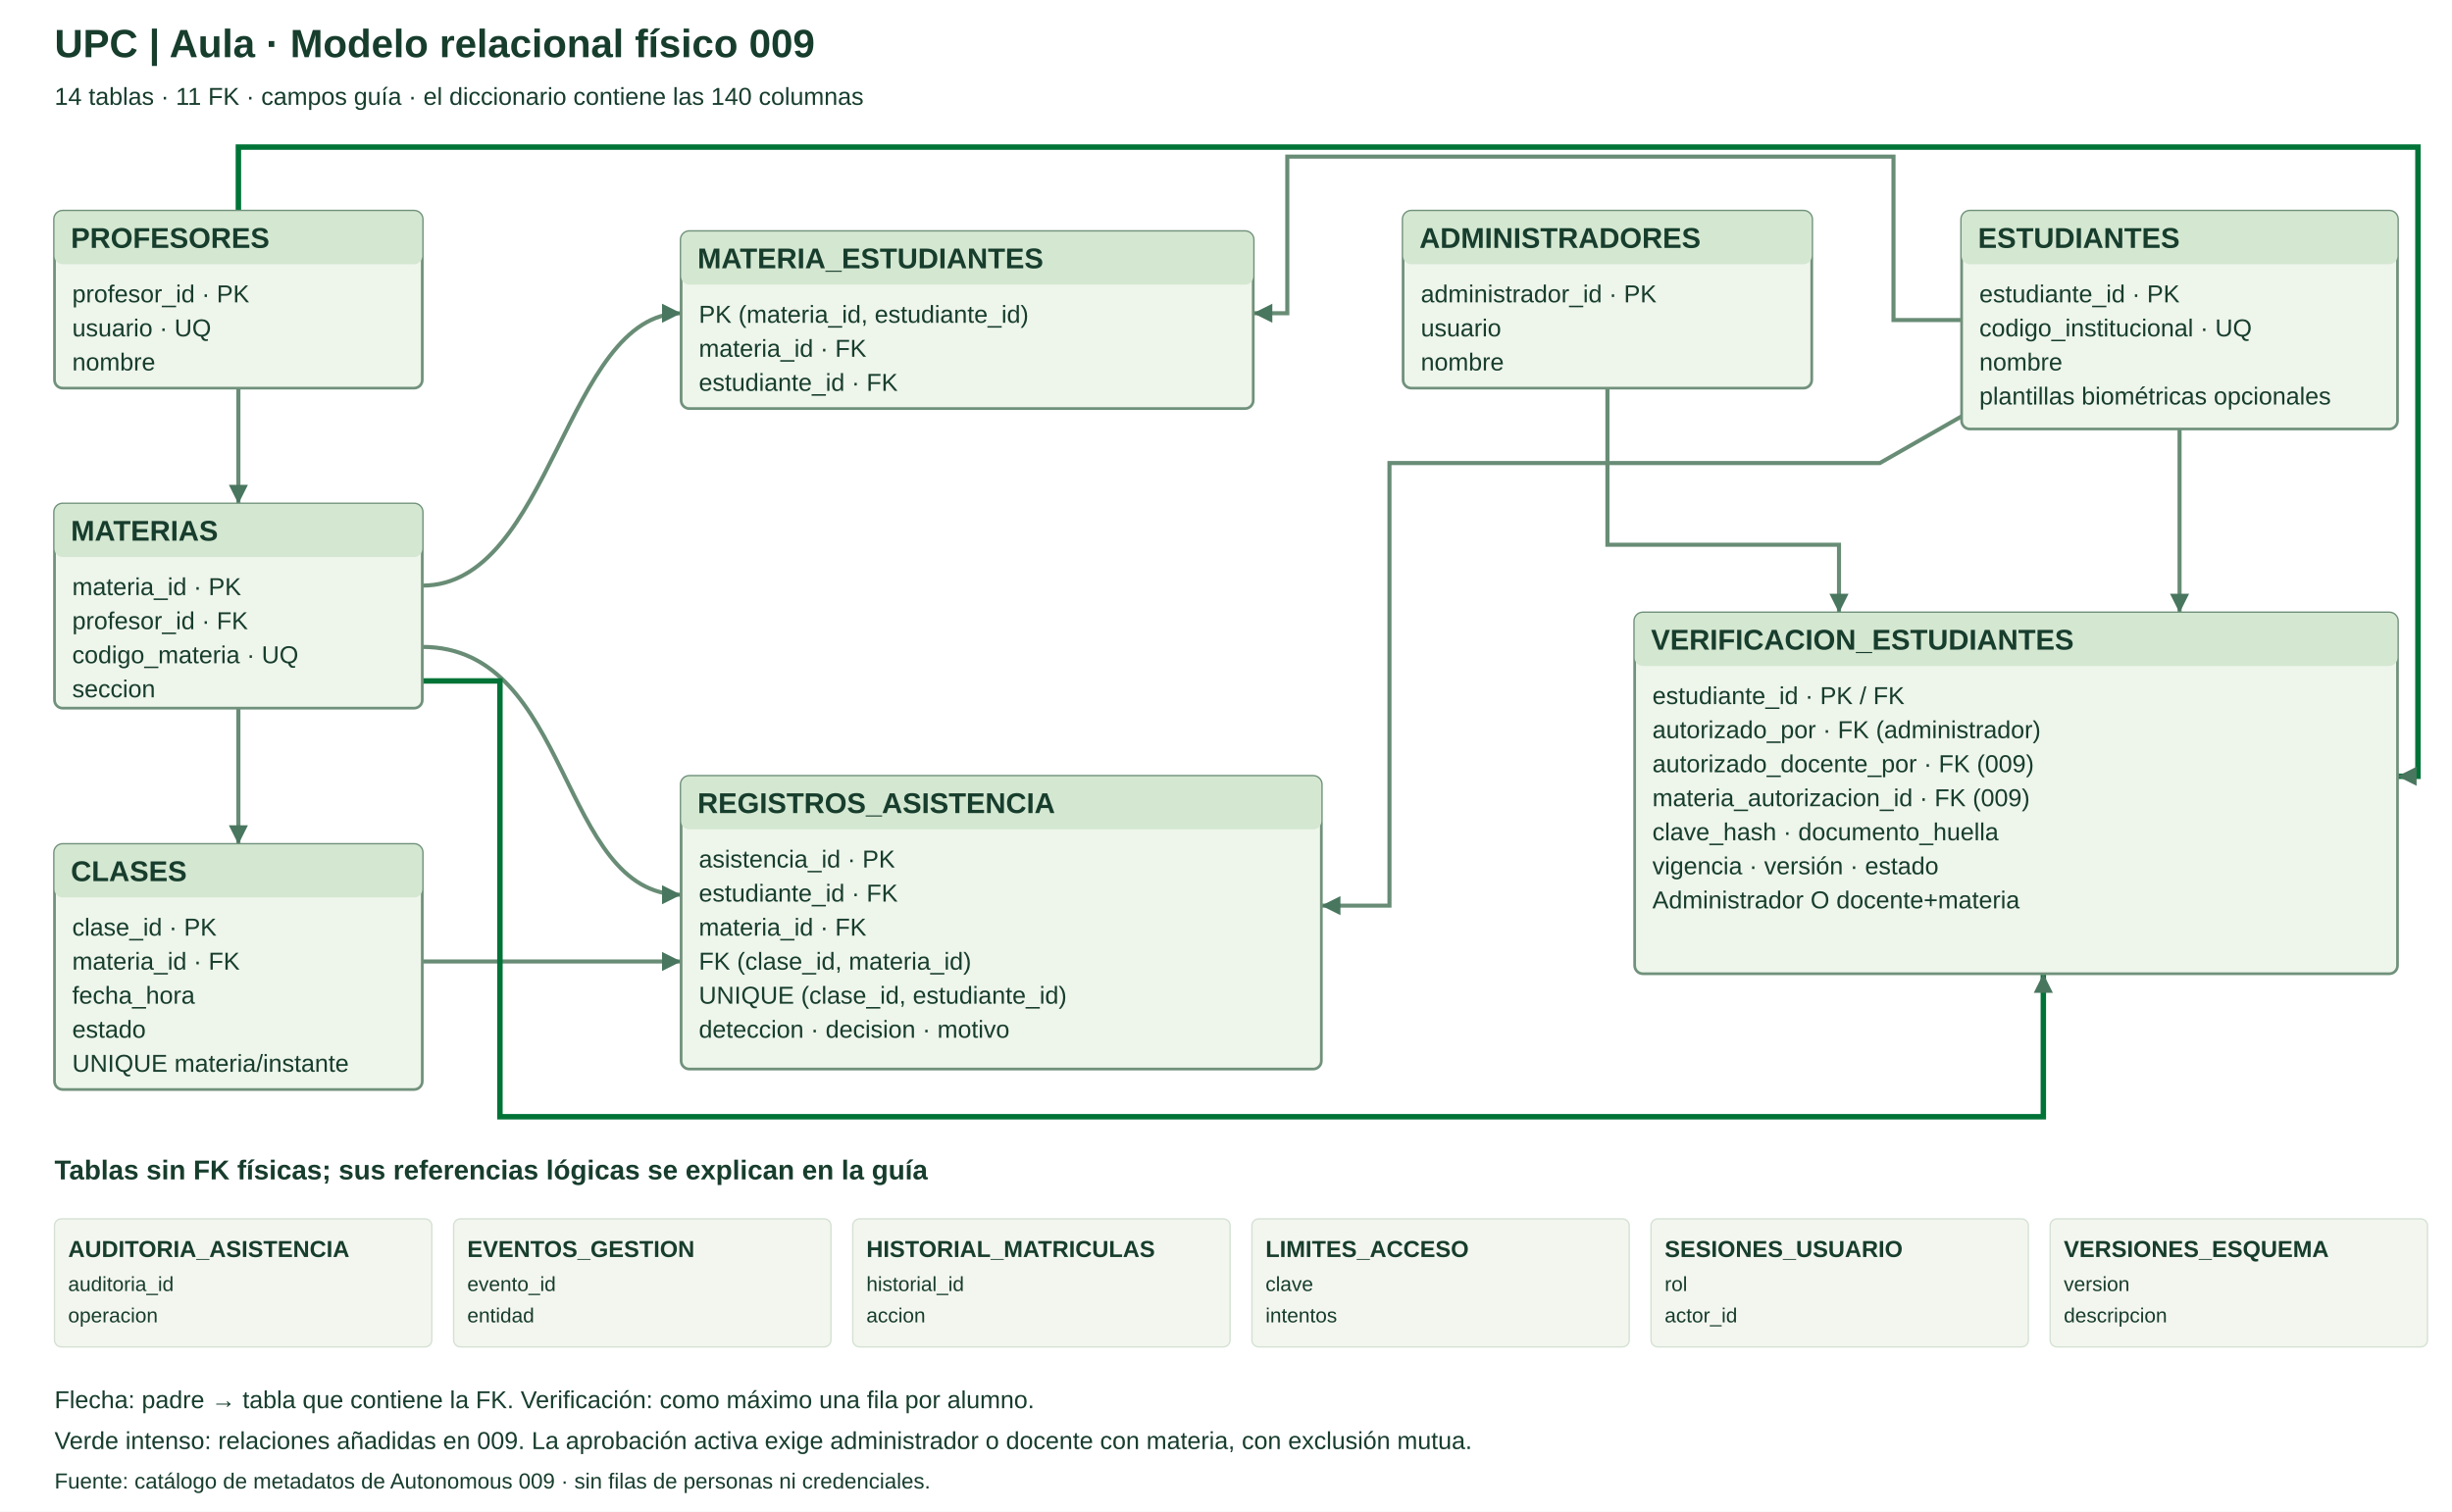
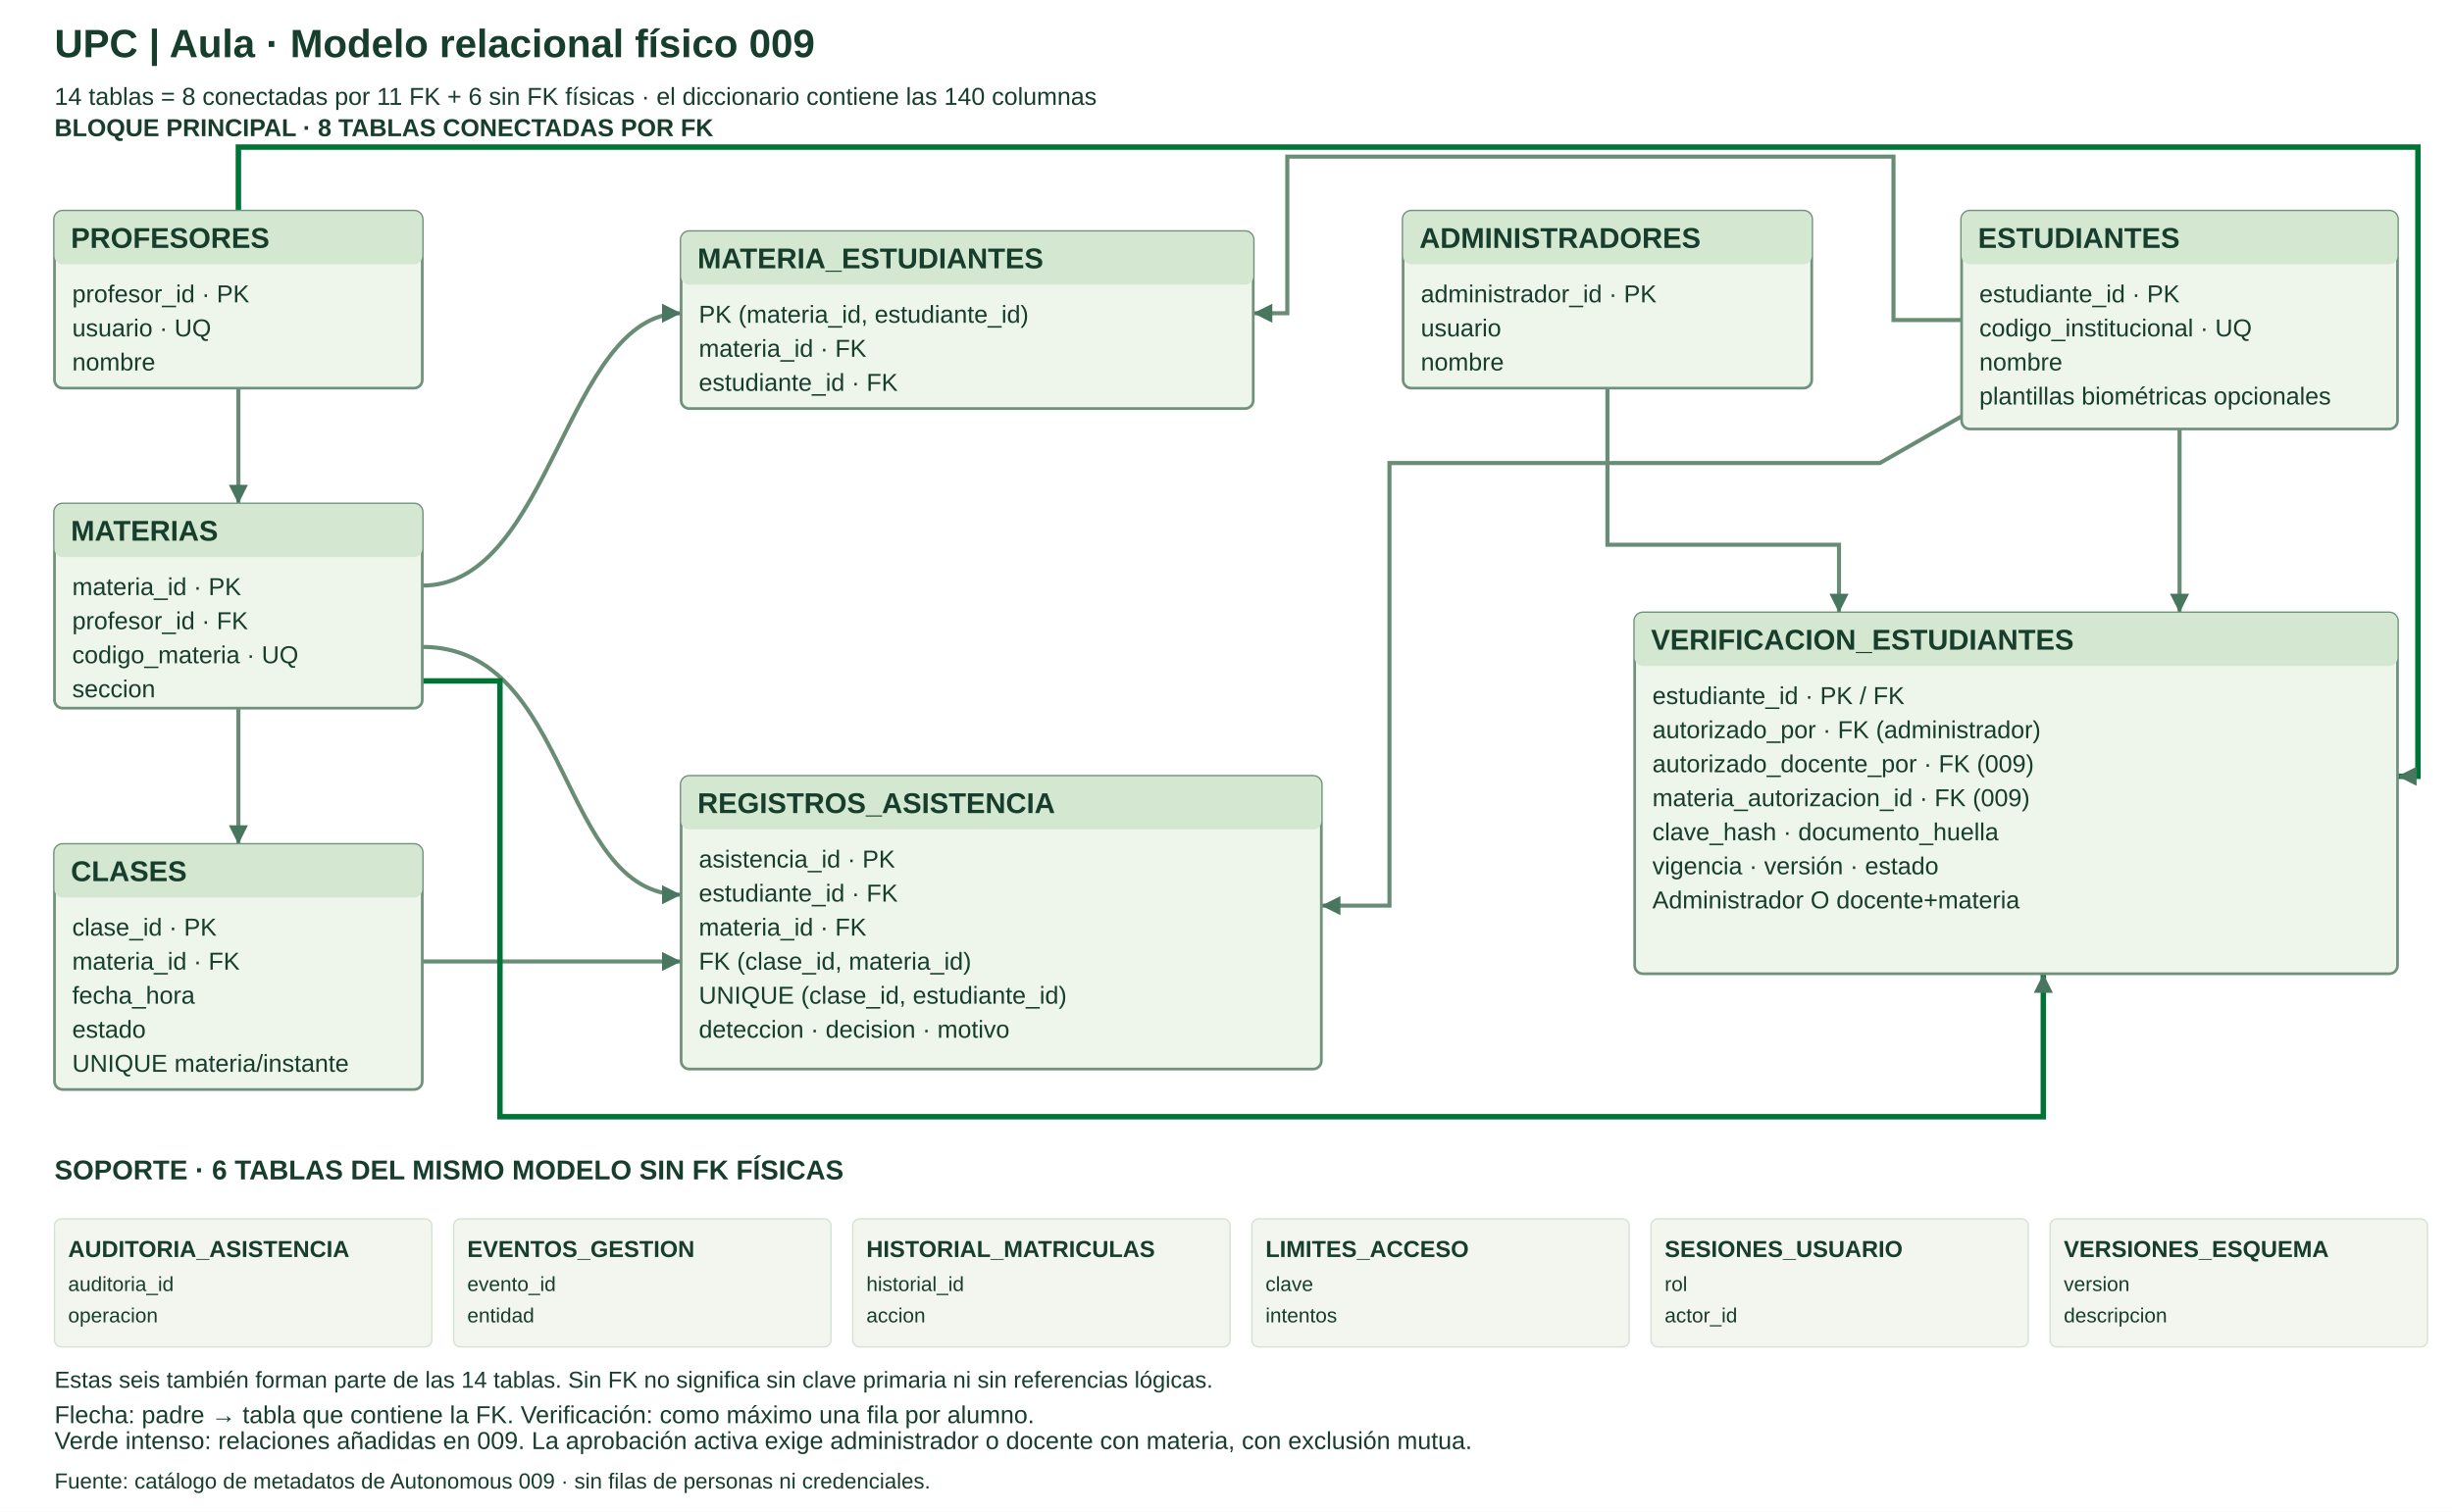
<svg xmlns="http://www.w3.org/2000/svg" width="1800" height="1110" viewBox="0 0 1800 1110">
  <rect width="1800" height="1110" fill="white" />
  <style>text{font-family:Arial,sans-serif;fill:#173d2d}.nombre{font-size:21px;font-weight:bold}.campo{font-size:18px}.flecha{fill:none;stroke:#688c75;stroke-width:3}.nueva{stroke:#007337;stroke-width:4}</style>
  <text font-family="Arial" fill="#173d2d" x="40" y="42" font-size="29" font-weight="bold">UPC | Aula · Modelo relacional físico 009</text>
-   <text font-family="Arial" fill="#173d2d" x="40" y="77" font-size="18">14 tablas · 11 FK · campos guía · el diccionario contiene las 140 columnas</text>
+   <text font-family="Arial" fill="#173d2d" x="40" y="77" font-size="18">14 tablas = 8 conectadas por 11 FK + 6 sin FK físicas · el diccionario contiene las 140 columnas</text>
+   <text font-family="Arial" fill="#173d2d" x="40" y="100" font-size="18" font-weight="bold">BLOQUE PRINCIPAL · 8 TABLAS CONECTADAS POR FK</text>
  <defs>
    <marker id="a" markerWidth="9" markerHeight="9" refX="8" refY="4" orient="auto">
      <path d="M0 0 L8 4 L0 8 Z" fill="#49765e" />
    </marker>
  </defs>
  <path d="M175 285 L175 370" fill="none" stroke="#688c75" stroke-width="3" />
  <polygon points="168,356 182,356 175,370" fill="#49765e" />
  <path d="M175 520 L175 620" fill="none" stroke="#688c75" stroke-width="3" />
  <polygon points="168,606 182,606 175,620" fill="#49765e" />
  <path d="M310 430 C405 430 415 230 500 230" fill="none" stroke="#688c75" stroke-width="3" />
  <polygon points="486,223 486,237 500,230" fill="#49765e" />
  <path d="M1440 235 L1390 235 L1390 115 L945 115 L945 230 L920 230" fill="none" stroke="#688c75" stroke-width="3" />
  <polygon points="934,223 934,237 920,230" fill="#49765e" />
  <path d="M310 475 C420 475 410 657 500 657" fill="none" stroke="#688c75" stroke-width="3" />
  <polygon points="486,650 486,664 500,657" fill="#49765e" />
  <path d="M1450 300 L1380 340 L1020 340 L1020 665 L970 665" fill="none" stroke="#688c75" stroke-width="3" />
  <polygon points="984,658 984,672 970,665" fill="#49765e" />
  <path d="M310 706 L500 706" fill="none" stroke="#688c75" stroke-width="3" />
  <polygon points="486,699 486,713 500,706" fill="#49765e" />
  <path d="M1600 315 L1600 450" fill="none" stroke="#688c75" stroke-width="3" />
  <polygon points="1593,436 1607,436 1600,450" fill="#49765e" />
  <path d="M1180 285 L1180 400 L1350 400 L1350 450" fill="none" stroke="#688c75" stroke-width="3" />
  <polygon points="1343,436 1357,436 1350,450" fill="#49765e" />
  <path d="M175 155 L175 108 L1775 108 L1775 570 L1760 570" fill="none" stroke="#007337" stroke-width="4" />
  <polygon points="1774,563 1774,577 1760,570" fill="#49765e" />
  <path d="M310 500 L367 500 L367 820 L1500 820 L1500 715" fill="none" stroke="#007337" stroke-width="4" />
  <polygon points="1493,729 1507,729 1500,715" fill="#49765e" />
  <rect x="40" y="155" width="270" height="130" rx="6" fill="#eef5eb" stroke="#70917b" stroke-width="2" />
  <rect x="40" y="155" width="270" height="39" rx="6" fill="#d4e7d1" />
  <text font-family="Arial" fill="#173d2d" font-size="21" font-weight="bold" x="52" y="182">PROFESORES</text>
  <text font-family="Arial" fill="#173d2d" font-size="18" x="53" y="222">profesor_id · PK</text>
  <text font-family="Arial" fill="#173d2d" font-size="18" x="53" y="247">usuario · UQ</text>
  <text font-family="Arial" fill="#173d2d" font-size="18" x="53" y="272">nombre</text>
  <rect x="40" y="370" width="270" height="150" rx="6" fill="#eef5eb" stroke="#70917b" stroke-width="2" />
  <rect x="40" y="370" width="270" height="39" rx="6" fill="#d4e7d1" />
  <text font-family="Arial" fill="#173d2d" font-size="21" font-weight="bold" x="52" y="397">MATERIAS</text>
  <text font-family="Arial" fill="#173d2d" font-size="18" x="53" y="437">materia_id · PK</text>
  <text font-family="Arial" fill="#173d2d" font-size="18" x="53" y="462">profesor_id · FK</text>
  <text font-family="Arial" fill="#173d2d" font-size="18" x="53" y="487">codigo_materia · UQ</text>
  <text font-family="Arial" fill="#173d2d" font-size="18" x="53" y="512">seccion</text>
  <rect x="40" y="620" width="270" height="180" rx="6" fill="#eef5eb" stroke="#70917b" stroke-width="2" />
  <rect x="40" y="620" width="270" height="39" rx="6" fill="#d4e7d1" />
  <text font-family="Arial" fill="#173d2d" font-size="21" font-weight="bold" x="52" y="647">CLASES</text>
  <text font-family="Arial" fill="#173d2d" font-size="18" x="53" y="687">clase_id · PK</text>
  <text font-family="Arial" fill="#173d2d" font-size="18" x="53" y="712">materia_id · FK</text>
  <text font-family="Arial" fill="#173d2d" font-size="18" x="53" y="737">fecha_hora</text>
  <text font-family="Arial" fill="#173d2d" font-size="18" x="53" y="762">estado</text>
  <text font-family="Arial" fill="#173d2d" font-size="18" x="53" y="787">UNIQUE materia/instante</text>
  <rect x="500" y="170" width="420" height="130" rx="6" fill="#eef5eb" stroke="#70917b" stroke-width="2" />
  <rect x="500" y="170" width="420" height="39" rx="6" fill="#d4e7d1" />
  <text font-family="Arial" fill="#173d2d" font-size="21" font-weight="bold" x="512" y="197">MATERIA_ESTUDIANTES</text>
  <text font-family="Arial" fill="#173d2d" font-size="18" x="513" y="237">PK (materia_id, estudiante_id)</text>
  <text font-family="Arial" fill="#173d2d" font-size="18" x="513" y="262">materia_id · FK</text>
  <text font-family="Arial" fill="#173d2d" font-size="18" x="513" y="287">estudiante_id · FK</text>
  <rect x="500" y="570" width="470" height="215" rx="6" fill="#eef5eb" stroke="#70917b" stroke-width="2" />
  <rect x="500" y="570" width="470" height="39" rx="6" fill="#d4e7d1" />
  <text font-family="Arial" fill="#173d2d" font-size="21" font-weight="bold" x="512" y="597">REGISTROS_ASISTENCIA</text>
  <text font-family="Arial" fill="#173d2d" font-size="18" x="513" y="637">asistencia_id · PK</text>
  <text font-family="Arial" fill="#173d2d" font-size="18" x="513" y="662">estudiante_id · FK</text>
  <text font-family="Arial" fill="#173d2d" font-size="18" x="513" y="687">materia_id · FK</text>
  <text font-family="Arial" fill="#173d2d" font-size="18" x="513" y="712">FK (clase_id, materia_id)</text>
  <text font-family="Arial" fill="#173d2d" font-size="18" x="513" y="737">UNIQUE (clase_id, estudiante_id)</text>
  <text font-family="Arial" fill="#173d2d" font-size="18" x="513" y="762">deteccion · decision · motivo</text>
  <rect x="1440" y="155" width="320" height="160" rx="6" fill="#eef5eb" stroke="#70917b" stroke-width="2" />
  <rect x="1440" y="155" width="320" height="39" rx="6" fill="#d4e7d1" />
  <text font-family="Arial" fill="#173d2d" font-size="21" font-weight="bold" x="1452" y="182">ESTUDIANTES</text>
  <text font-family="Arial" fill="#173d2d" font-size="18" x="1453" y="222">estudiante_id · PK</text>
  <text font-family="Arial" fill="#173d2d" font-size="18" x="1453" y="247">codigo_institucional · UQ</text>
  <text font-family="Arial" fill="#173d2d" font-size="18" x="1453" y="272">nombre</text>
  <text font-family="Arial" fill="#173d2d" font-size="18" x="1453" y="297">plantillas biométricas opcionales</text>
  <rect x="1030" y="155" width="300" height="130" rx="6" fill="#eef5eb" stroke="#70917b" stroke-width="2" />
  <rect x="1030" y="155" width="300" height="39" rx="6" fill="#d4e7d1" />
  <text font-family="Arial" fill="#173d2d" font-size="21" font-weight="bold" x="1042" y="182">ADMINISTRADORES</text>
  <text font-family="Arial" fill="#173d2d" font-size="18" x="1043" y="222">administrador_id · PK</text>
  <text font-family="Arial" fill="#173d2d" font-size="18" x="1043" y="247">usuario</text>
  <text font-family="Arial" fill="#173d2d" font-size="18" x="1043" y="272">nombre</text>
  <rect x="1200" y="450" width="560" height="265" rx="6" fill="#eef5eb" stroke="#70917b" stroke-width="2" />
  <rect x="1200" y="450" width="560" height="39" rx="6" fill="#d4e7d1" />
  <text font-family="Arial" fill="#173d2d" font-size="21" font-weight="bold" x="1212" y="477">VERIFICACION_ESTUDIANTES</text>
  <text font-family="Arial" fill="#173d2d" font-size="18" x="1213" y="517">estudiante_id · PK / FK</text>
  <text font-family="Arial" fill="#173d2d" font-size="18" x="1213" y="542">autorizado_por · FK (administrador)</text>
  <text font-family="Arial" fill="#173d2d" font-size="18" x="1213" y="567">autorizado_docente_por · FK (009)</text>
  <text font-family="Arial" fill="#173d2d" font-size="18" x="1213" y="592">materia_autorizacion_id · FK (009)</text>
  <text font-family="Arial" fill="#173d2d" font-size="18" x="1213" y="617">clave_hash · documento_huella</text>
  <text font-family="Arial" fill="#173d2d" font-size="18" x="1213" y="642">vigencia · versión · estado</text>
  <text font-family="Arial" fill="#173d2d" font-size="18" x="1213" y="667">Administrador O docente+materia</text>
-   <text font-family="Arial" fill="#173d2d" x="40" y="866" font-size="20" font-weight="bold">Tablas sin FK físicas; sus referencias lógicas se explican en la guía</text>
+   <text font-family="Arial" fill="#173d2d" x="40" y="866" font-size="20" font-weight="bold">SOPORTE · 6 TABLAS DEL MISMO MODELO SIN FK FÍSICAS</text>
  <rect x="40" y="895" width="277" height="94" rx="5" fill="#f3f6ef" stroke="#d4e1d3" />
  <text font-family="Arial" fill="#173d2d" x="50" y="923" font-size="17" font-weight="bold">AUDITORIA_ASISTENCIA</text>
  <text font-family="Arial" fill="#173d2d" x="50" y="948" font-size="15">auditoria_id</text>
  <text font-family="Arial" fill="#173d2d" x="50" y="971" font-size="15">operacion</text>
  <rect x="333" y="895" width="277" height="94" rx="5" fill="#f3f6ef" stroke="#d4e1d3" />
  <text font-family="Arial" fill="#173d2d" x="343" y="923" font-size="17" font-weight="bold">EVENTOS_GESTION</text>
  <text font-family="Arial" fill="#173d2d" x="343" y="948" font-size="15">evento_id</text>
  <text font-family="Arial" fill="#173d2d" x="343" y="971" font-size="15">entidad</text>
  <rect x="626" y="895" width="277" height="94" rx="5" fill="#f3f6ef" stroke="#d4e1d3" />
  <text font-family="Arial" fill="#173d2d" x="636" y="923" font-size="17" font-weight="bold">HISTORIAL_MATRICULAS</text>
  <text font-family="Arial" fill="#173d2d" x="636" y="948" font-size="15">historial_id</text>
  <text font-family="Arial" fill="#173d2d" x="636" y="971" font-size="15">accion</text>
  <rect x="919" y="895" width="277" height="94" rx="5" fill="#f3f6ef" stroke="#d4e1d3" />
  <text font-family="Arial" fill="#173d2d" x="929" y="923" font-size="17" font-weight="bold">LIMITES_ACCESO</text>
  <text font-family="Arial" fill="#173d2d" x="929" y="948" font-size="15">clave</text>
  <text font-family="Arial" fill="#173d2d" x="929" y="971" font-size="15">intentos</text>
  <rect x="1212" y="895" width="277" height="94" rx="5" fill="#f3f6ef" stroke="#d4e1d3" />
  <text font-family="Arial" fill="#173d2d" x="1222" y="923" font-size="17" font-weight="bold">SESIONES_USUARIO</text>
  <text font-family="Arial" fill="#173d2d" x="1222" y="948" font-size="15">rol</text>
  <text font-family="Arial" fill="#173d2d" x="1222" y="971" font-size="15">actor_id</text>
  <rect x="1505" y="895" width="277" height="94" rx="5" fill="#f3f6ef" stroke="#d4e1d3" />
  <text font-family="Arial" fill="#173d2d" x="1515" y="923" font-size="17" font-weight="bold">VERSIONES_ESQUEMA</text>
  <text font-family="Arial" fill="#173d2d" x="1515" y="948" font-size="15">version</text>
  <text font-family="Arial" fill="#173d2d" x="1515" y="971" font-size="15">descripcion</text>
-   <text font-family="Arial" fill="#173d2d" x="40" y="1034" font-size="18">Flecha: padre → tabla que contiene la FK. Verificación: como máximo una fila por alumno.</text>
+   <text font-family="Arial" fill="#173d2d" x="40" y="1019" font-size="17">Estas seis también forman parte de las 14 tablas. Sin FK no significa sin clave primaria ni sin referencias lógicas.</text>
+   <text font-family="Arial" fill="#173d2d" x="40" y="1045" font-size="18">Flecha: padre → tabla que contiene la FK. Verificación: como máximo una fila por alumno.</text>
  <text font-family="Arial" fill="#173d2d" x="40" y="1064" font-size="18">Verde intenso: relaciones añadidas en 009. La aprobación activa exige administrador o docente con materia, con exclusión mutua.</text>
  <text font-family="Arial" fill="#173d2d" x="40" y="1093" font-size="16">Fuente: catálogo de metadatos de Autonomous 009 · sin filas de personas ni credenciales.</text>
</svg>
